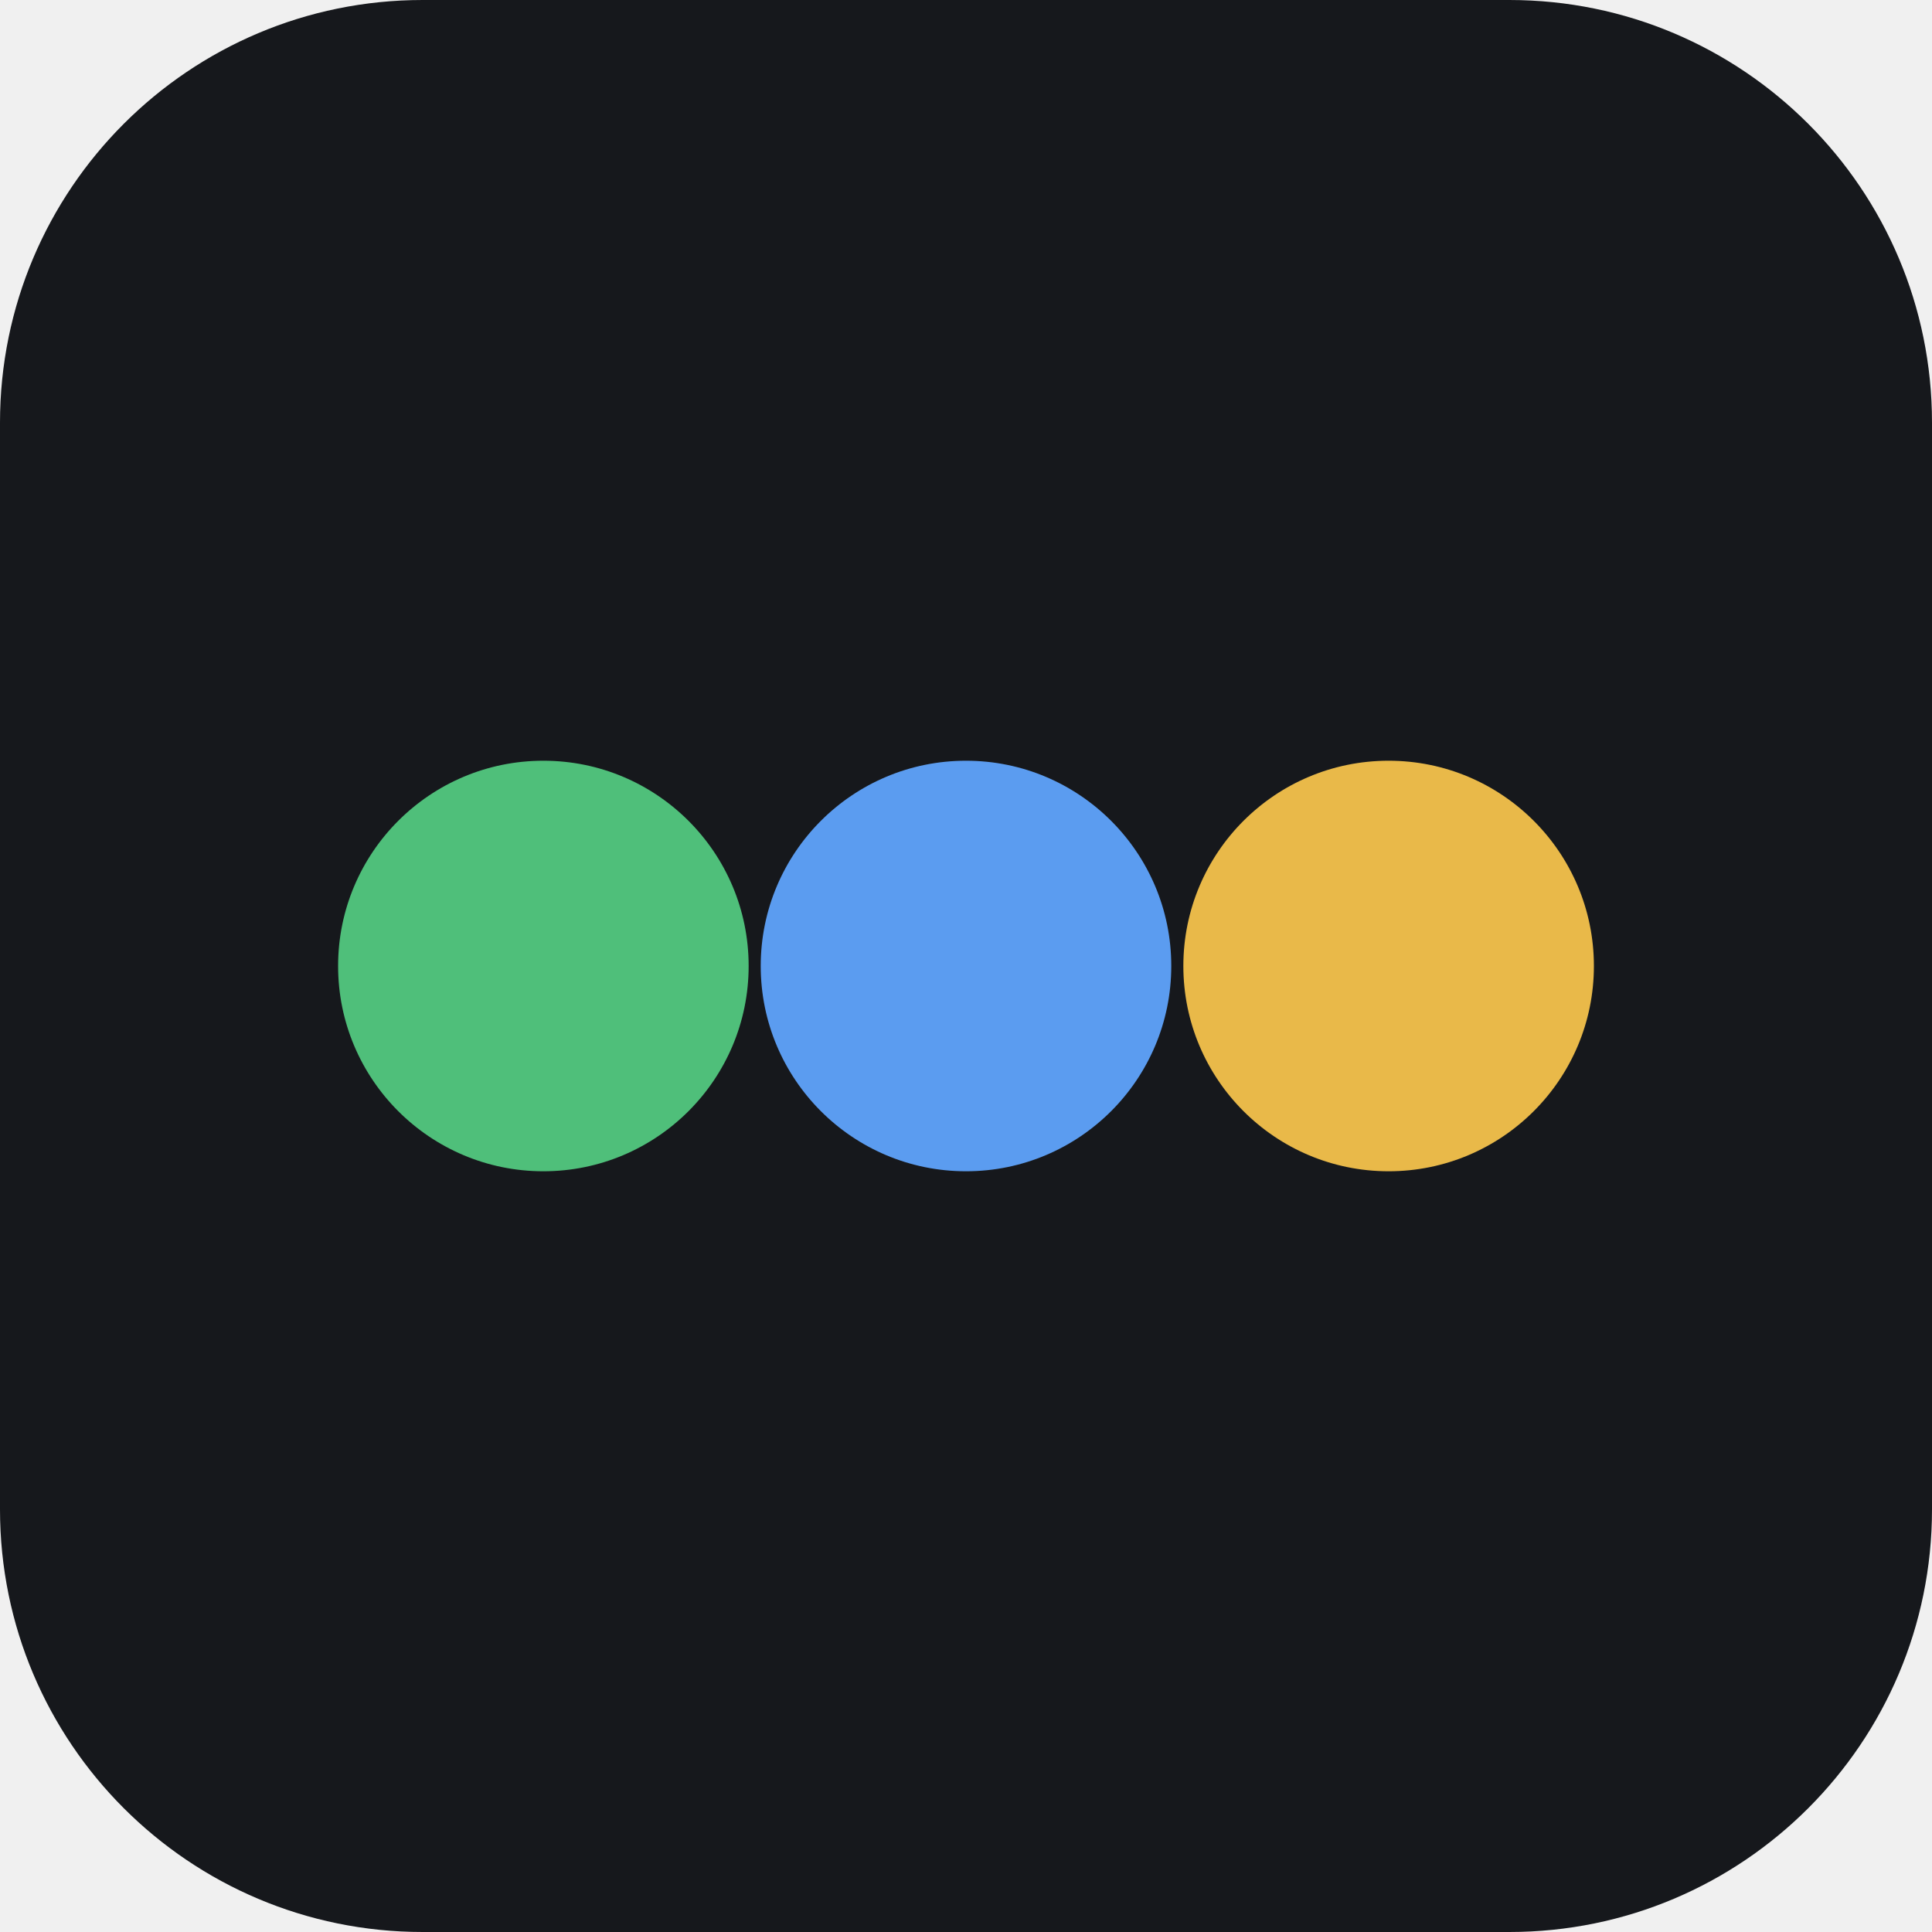
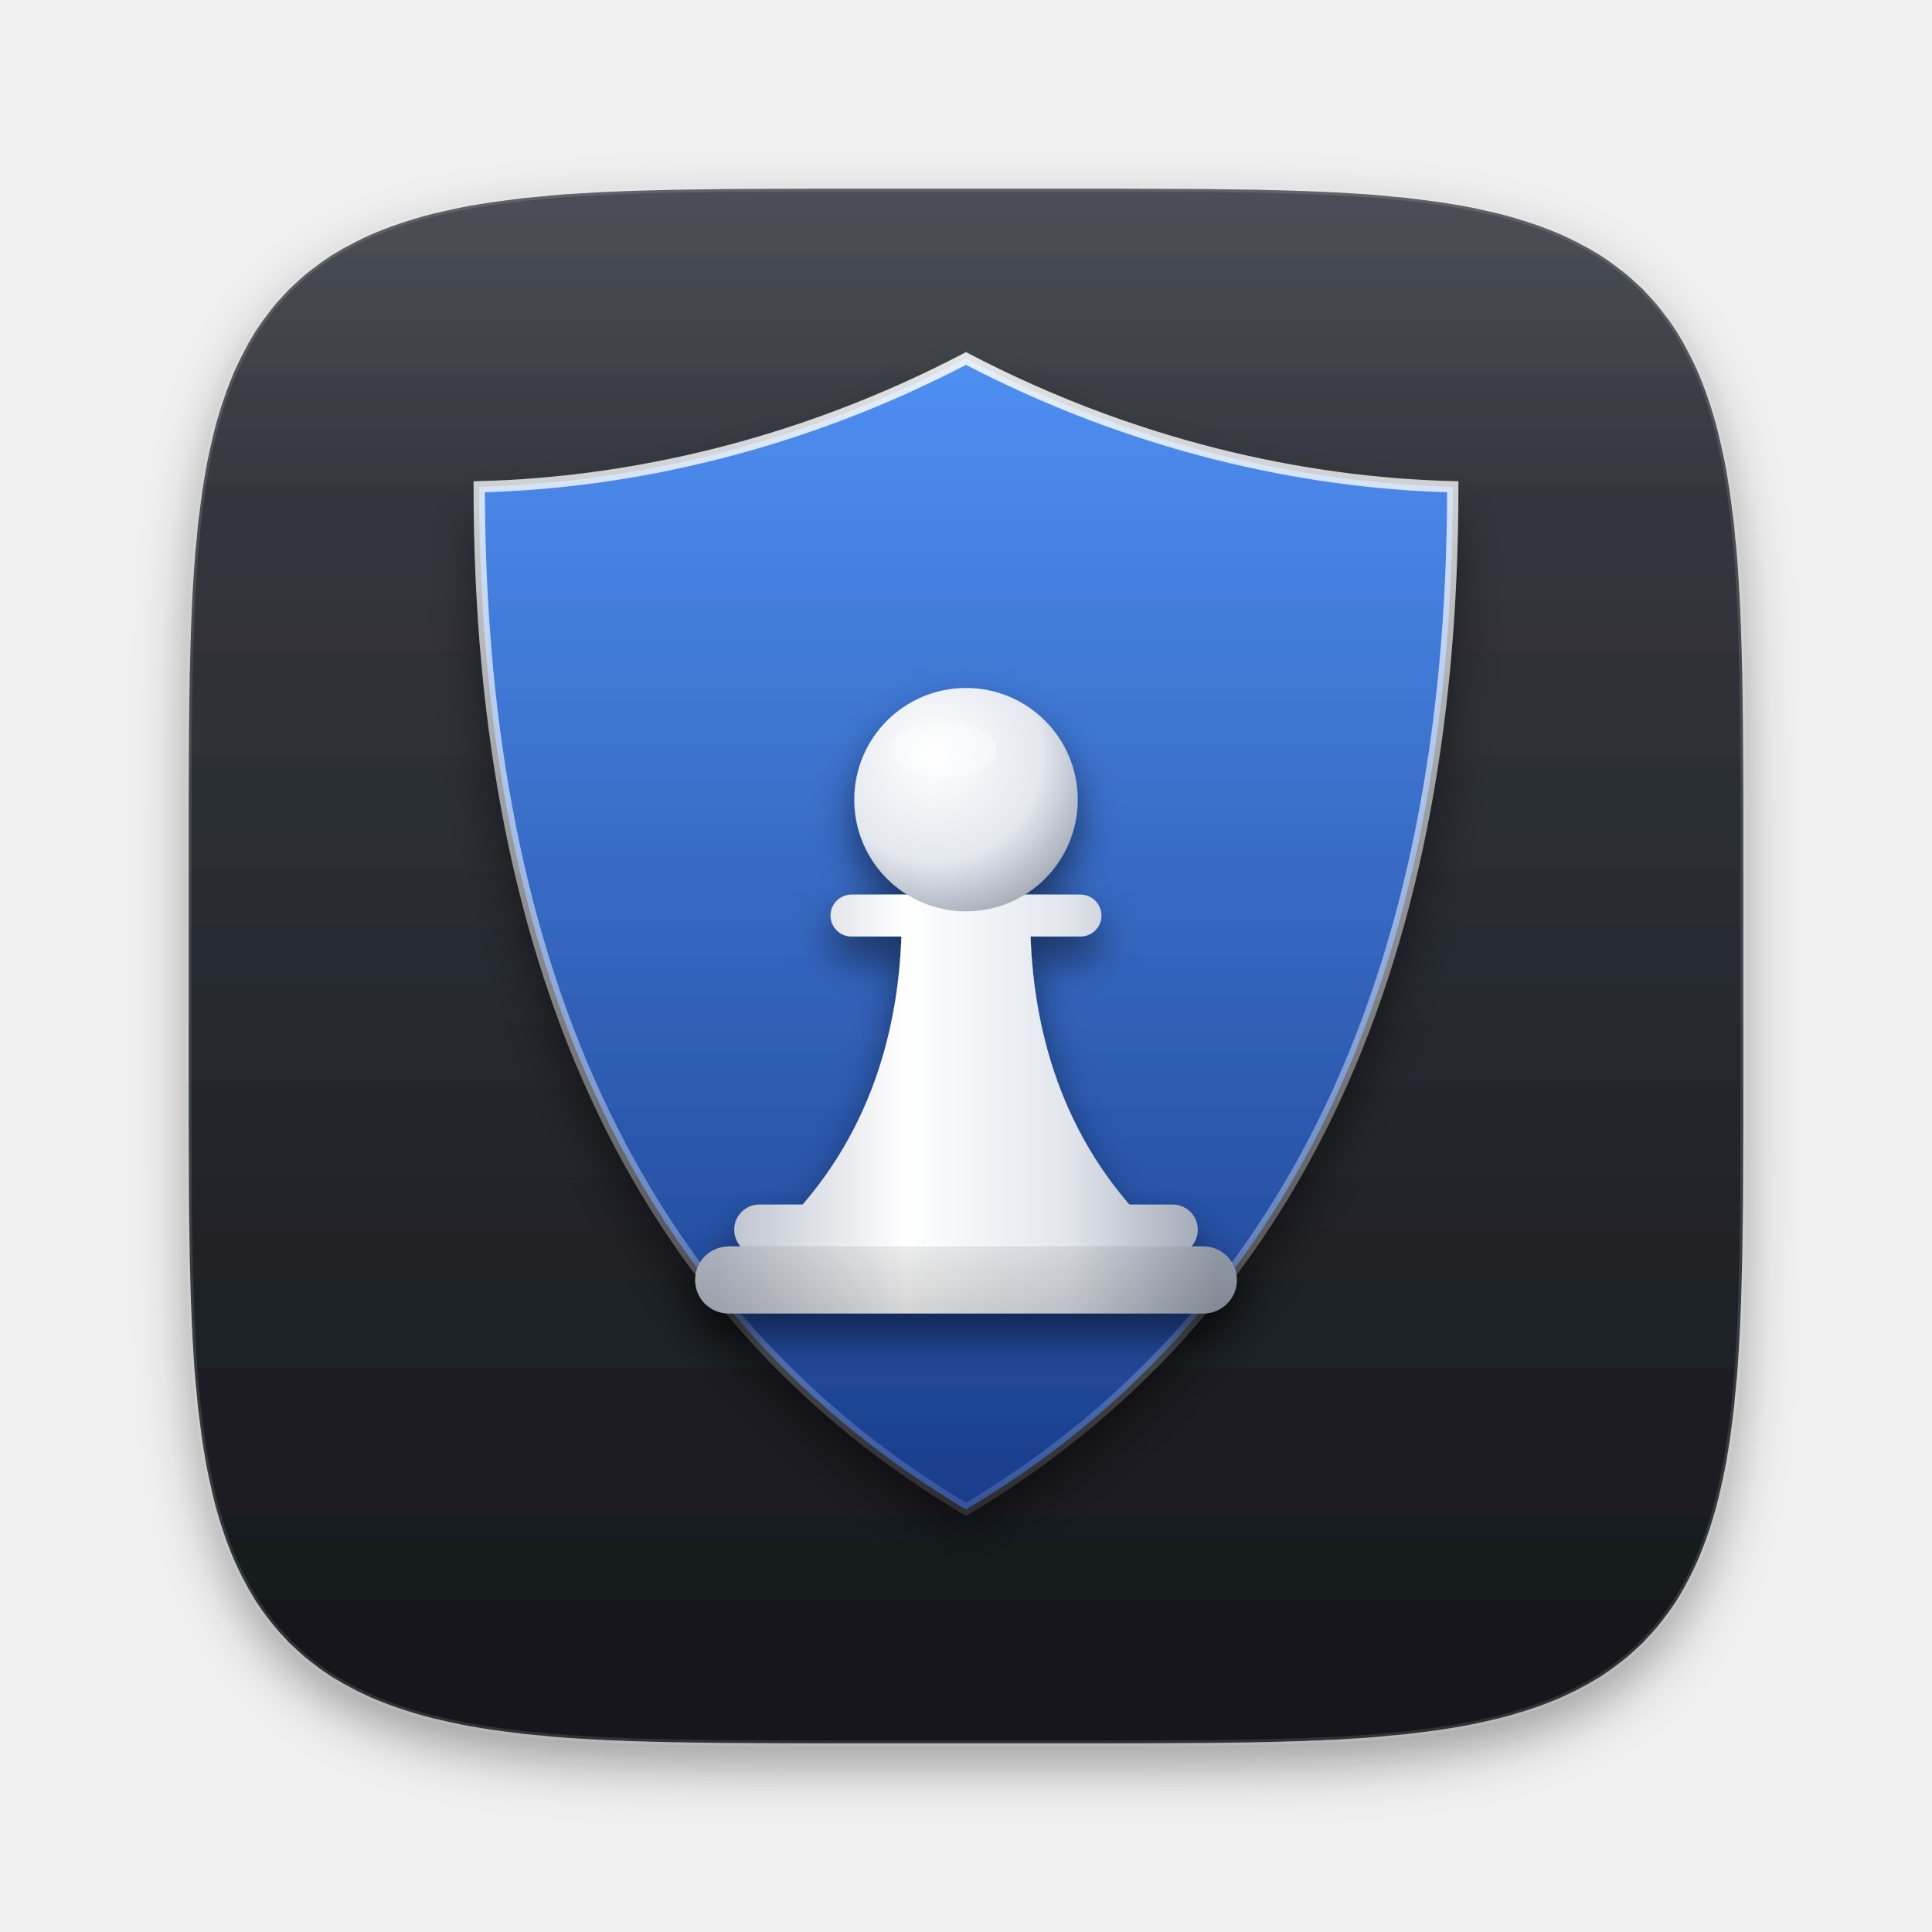
- <svg xmlns="http://www.w3.org/2000/svg" viewBox="0 0 32 32">
-   <rect width="32" height="32" rx="7" fill="#16181c" />
-   <circle cx="9" cy="16" r="3.4" fill="#4fbf7a" />
-   <circle cx="16" cy="16" r="3.4" fill="#5b9cf0" />
-   <circle cx="23" cy="16" r="3.4" fill="#e9b949" />
+ <svg xmlns="http://www.w3.org/2000/svg" viewBox="0 0 1024 1024" width="1024" height="1024">
+   <defs>
+     <clipPath id="clip">
+       <path d="M924.0,512.0 L924.0,593.6 L923.9,619.7 L923.8,638.6 L923.6,654.0 L923.4,667.2 L923.1,679.0 L922.8,689.5 L922.4,699.2 L922.0,708.2 L921.5,716.5 L921.0,724.4 L920.4,731.8 L919.7,738.8 L919.1,745.5 L918.3,751.9 L917.5,758.1 L916.7,763.9 L915.8,769.6 L914.9,775.0 L913.9,780.2 L912.8,785.3 L911.7,790.2 L910.6,794.9 L909.4,799.5 L908.1,803.9 L906.8,808.2 L905.4,812.4 L904.0,816.5 L902.5,820.4 L901.0,824.2 L899.4,828.0 L897.7,831.6 L896.0,835.1 L894.2,838.5 L892.4,841.9 L890.5,845.1 L888.6,848.3 L886.6,851.3 L884.5,854.3 L882.3,857.2 L880.1,860.1 L877.9,862.8 L875.5,865.5 L873.1,868.1 L870.7,870.7 L868.1,873.1 L865.5,875.5 L862.8,877.9 L860.1,880.1 L857.2,882.3 L854.3,884.5 L851.3,886.6 L848.3,888.6 L845.1,890.5 L841.9,892.4 L838.5,894.2 L835.1,896.0 L831.6,897.7 L828.0,899.4 L824.2,901.0 L820.4,902.5 L816.5,904.0 L812.4,905.4 L808.2,906.8 L803.9,908.1 L799.5,909.4 L794.9,910.6 L790.2,911.7 L785.3,912.8 L780.2,913.9 L775.0,914.9 L769.6,915.8 L763.9,916.7 L758.1,917.5 L751.9,918.3 L745.5,919.1 L738.8,919.7 L731.8,920.4 L724.4,921.0 L716.5,921.5 L708.2,922.0 L699.2,922.4 L689.5,922.8 L679.0,923.1 L667.2,923.4 L654.0,923.6 L638.6,923.8 L619.7,923.9 L593.6,924.0 L512.0,924.0 L430.4,924.0 L404.3,923.9 L385.4,923.8 L370.0,923.6 L356.8,923.4 L345.0,923.1 L334.5,922.8 L324.8,922.4 L315.8,922.0 L307.5,921.5 L299.6,921.0 L292.2,920.4 L285.2,919.7 L278.5,919.1 L272.1,918.3 L265.9,917.5 L260.1,916.7 L254.4,915.8 L249.0,914.9 L243.8,913.9 L238.7,912.8 L233.8,911.7 L229.1,910.6 L224.5,909.4 L220.1,908.1 L215.8,906.8 L211.6,905.4 L207.5,904.0 L203.6,902.5 L199.8,901.0 L196.0,899.4 L192.4,897.7 L188.9,896.0 L185.5,894.2 L182.1,892.4 L178.9,890.5 L175.7,888.6 L172.7,886.6 L169.7,884.5 L166.8,882.3 L163.9,880.1 L161.2,877.9 L158.5,875.5 L155.9,873.1 L153.3,870.7 L150.9,868.1 L148.5,865.5 L146.1,862.8 L143.9,860.1 L141.7,857.2 L139.5,854.3 L137.4,851.3 L135.4,848.3 L133.5,845.1 L131.6,841.9 L129.8,838.5 L128.0,835.1 L126.3,831.6 L124.6,828.0 L123.0,824.2 L121.5,820.4 L120.0,816.5 L118.6,812.4 L117.2,808.2 L115.9,803.9 L114.6,799.5 L113.4,794.9 L112.3,790.2 L111.2,785.3 L110.1,780.2 L109.1,775.0 L108.2,769.6 L107.3,763.9 L106.5,758.1 L105.7,751.9 L104.9,745.5 L104.3,738.8 L103.6,731.8 L103.0,724.4 L102.5,716.5 L102.0,708.2 L101.6,699.2 L101.2,689.5 L100.9,679.0 L100.6,667.2 L100.4,654.0 L100.2,638.6 L100.1,619.7 L100.0,593.6 L100.0,512.0 L100.0,430.4 L100.1,404.3 L100.2,385.4 L100.4,370.0 L100.6,356.8 L100.9,345.0 L101.2,334.5 L101.6,324.8 L102.0,315.8 L102.5,307.5 L103.0,299.6 L103.6,292.2 L104.3,285.2 L104.9,278.5 L105.7,272.1 L106.5,265.9 L107.3,260.1 L108.2,254.4 L109.1,249.0 L110.1,243.8 L111.2,238.7 L112.3,233.8 L113.4,229.1 L114.6,224.5 L115.9,220.1 L117.2,215.8 L118.6,211.6 L120.0,207.5 L121.5,203.6 L123.0,199.8 L124.6,196.0 L126.3,192.4 L128.0,188.9 L129.8,185.5 L131.6,182.1 L133.5,178.9 L135.4,175.7 L137.4,172.7 L139.5,169.7 L141.7,166.8 L143.9,163.9 L146.1,161.2 L148.5,158.5 L150.9,155.9 L153.3,153.3 L155.9,150.9 L158.5,148.5 L161.2,146.1 L163.9,143.9 L166.8,141.7 L169.7,139.5 L172.7,137.4 L175.7,135.4 L178.9,133.5 L182.1,131.6 L185.5,129.8 L188.9,128.0 L192.4,126.3 L196.0,124.6 L199.8,123.0 L203.6,121.5 L207.5,120.0 L211.6,118.6 L215.8,117.2 L220.1,115.9 L224.5,114.6 L229.1,113.4 L233.8,112.3 L238.7,111.2 L243.8,110.1 L249.0,109.1 L254.4,108.2 L260.1,107.3 L265.9,106.5 L272.1,105.7 L278.5,104.9 L285.2,104.3 L292.2,103.6 L299.6,103.0 L307.5,102.5 L315.8,102.0 L324.8,101.6 L334.5,101.2 L345.0,100.9 L356.8,100.6 L370.0,100.4 L385.4,100.2 L404.3,100.1 L430.4,100.0 L512.0,100.0 L593.6,100.0 L619.7,100.1 L638.6,100.2 L654.0,100.4 L667.2,100.6 L679.0,100.9 L689.5,101.2 L699.2,101.6 L708.2,102.0 L716.5,102.5 L724.4,103.0 L731.8,103.6 L738.8,104.3 L745.5,104.9 L751.9,105.7 L758.1,106.5 L763.9,107.3 L769.6,108.2 L775.0,109.1 L780.2,110.1 L785.3,111.2 L790.2,112.3 L794.9,113.4 L799.5,114.6 L803.9,115.9 L808.2,117.2 L812.4,118.6 L816.5,120.0 L820.4,121.5 L824.2,123.0 L828.0,124.6 L831.6,126.3 L835.1,128.0 L838.5,129.8 L841.9,131.6 L845.1,133.5 L848.3,135.4 L851.3,137.4 L854.3,139.5 L857.2,141.7 L860.1,143.9 L862.8,146.1 L865.5,148.5 L868.1,150.9 L870.7,153.3 L873.1,155.9 L875.5,158.5 L877.9,161.2 L880.1,163.9 L882.3,166.8 L884.5,169.7 L886.6,172.7 L888.6,175.7 L890.5,178.9 L892.4,182.1 L894.2,185.5 L896.0,188.9 L897.7,192.4 L899.4,196.0 L901.0,199.8 L902.5,203.6 L904.0,207.5 L905.4,211.6 L906.8,215.8 L908.1,220.1 L909.4,224.5 L910.6,229.1 L911.7,233.8 L912.8,238.7 L913.9,243.8 L914.9,249.0 L915.8,254.4 L916.7,260.1 L917.5,265.9 L918.3,272.1 L919.1,278.5 L919.7,285.2 L920.4,292.2 L921.0,299.6 L921.5,307.5 L922.0,315.8 L922.4,324.8 L922.8,334.5 L923.1,345.0 L923.4,356.8 L923.6,370.0 L923.8,385.4 L923.9,404.3 L924.0,430.4 Z" />
+     </clipPath>
+     <filter id="drop" x="-20%" y="-20%" width="140%" height="140%">
+       <feDropShadow dx="0" dy="12" stdDeviation="14" flood-color="#000" flood-opacity="0.35" />
+     </filter>
+     <linearGradient id="bg" x1="0" y1="0" x2="0" y2="1">
+       <stop offset="0" stop-color="#3b3e46" />
+       <stop offset="1" stop-color="#14161a" />
+     </linearGradient>
+     <linearGradient id="sheen" x1="0" y1="0" x2="0" y2="1">
+       <stop offset="0" stop-color="#fff" stop-opacity="0.14" />
+       <stop offset="0.5" stop-color="#fff" stop-opacity="0" />
+     </linearGradient>
+     <linearGradient id="shieldG" x1="0" y1="0" x2="0" y2="1">
+       <stop offset="0" stop-color="#4f8ff2" />
+       <stop offset="1" stop-color="#1a3d8c" />
+     </linearGradient>
+     <linearGradient id="rimG" gradientUnits="userSpaceOnUse" x1="0" y1="190" x2="0" y2="800">
+       <stop offset="0" stop-color="#fff" stop-opacity="0.85" />
+       <stop offset="1" stop-color="#fff" stop-opacity="0.12" />
+     </linearGradient>
+     <linearGradient id="silver" gradientUnits="userSpaceOnUse" x1="-180" y1="0" x2="180" y2="0">
+       <stop offset="0" stop-color="#b9bfcb" />
+       <stop offset="0.38" stop-color="#ffffff" />
+       <stop offset="0.7" stop-color="#e2e6ed" />
+       <stop offset="1" stop-color="#9ca4b2" />
+     </linearGradient>
+     <linearGradient id="baseShade" gradientUnits="userSpaceOnUse" x1="0" y1="100" x2="0" y2="190">
+       <stop offset="0" stop-color="#000" stop-opacity="0" />
+       <stop offset="1" stop-color="#000" stop-opacity="0.18" />
+     </linearGradient>
+     <radialGradient id="head" cx="0.36" cy="0.3" r="0.8">
+       <stop offset="0" stop-color="#ffffff" />
+       <stop offset="0.6" stop-color="#e3e7ee" />
+       <stop offset="1" stop-color="#9aa2b0" />
+     </radialGradient>
+     <filter id="lift" x="-30%" y="-20%" width="160%" height="150%">
+       <feDropShadow dx="0" dy="16" stdDeviation="14" flood-color="#000" flood-opacity="0.5" />
+     </filter>
+   </defs>
+   <g filter="url(#drop)">
+     <path d="M924.0,512.0 L924.0,593.6 L923.9,619.7 L923.8,638.6 L923.6,654.0 L923.4,667.2 L923.1,679.0 L922.8,689.5 L922.4,699.2 L922.0,708.2 L921.5,716.5 L921.0,724.4 L920.4,731.8 L919.7,738.8 L919.1,745.5 L918.3,751.9 L917.5,758.1 L916.7,763.9 L915.8,769.6 L914.9,775.0 L913.9,780.2 L912.8,785.3 L911.7,790.2 L910.6,794.9 L909.4,799.5 L908.1,803.9 L906.8,808.2 L905.4,812.4 L904.0,816.5 L902.5,820.4 L901.0,824.2 L899.4,828.0 L897.7,831.6 L896.0,835.1 L894.2,838.5 L892.4,841.9 L890.5,845.1 L888.6,848.3 L886.6,851.3 L884.5,854.3 L882.3,857.2 L880.1,860.1 L877.9,862.8 L875.5,865.5 L873.1,868.1 L870.7,870.7 L868.1,873.1 L865.5,875.5 L862.8,877.9 L860.1,880.1 L857.2,882.3 L854.3,884.5 L851.3,886.6 L848.3,888.6 L845.1,890.5 L841.9,892.4 L838.5,894.2 L835.1,896.0 L831.6,897.7 L828.0,899.4 L824.2,901.0 L820.4,902.5 L816.5,904.0 L812.4,905.4 L808.2,906.8 L803.9,908.1 L799.5,909.4 L794.9,910.6 L790.2,911.7 L785.3,912.8 L780.2,913.9 L775.0,914.9 L769.6,915.8 L763.9,916.7 L758.1,917.5 L751.9,918.3 L745.5,919.1 L738.8,919.7 L731.8,920.4 L724.4,921.0 L716.5,921.5 L708.2,922.0 L699.2,922.4 L689.5,922.8 L679.0,923.1 L667.2,923.4 L654.0,923.6 L638.6,923.8 L619.7,923.9 L593.6,924.0 L512.0,924.0 L430.4,924.0 L404.3,923.9 L385.4,923.8 L370.0,923.6 L356.8,923.4 L345.0,923.1 L334.5,922.8 L324.8,922.4 L315.8,922.0 L307.5,921.5 L299.6,921.0 L292.2,920.4 L285.2,919.7 L278.5,919.1 L272.1,918.3 L265.9,917.5 L260.1,916.7 L254.4,915.8 L249.0,914.9 L243.8,913.9 L238.7,912.8 L233.8,911.7 L229.1,910.6 L224.5,909.4 L220.1,908.1 L215.8,906.8 L211.6,905.4 L207.5,904.0 L203.6,902.5 L199.8,901.0 L196.0,899.4 L192.4,897.7 L188.9,896.0 L185.5,894.2 L182.1,892.4 L178.9,890.5 L175.7,888.6 L172.7,886.6 L169.7,884.5 L166.8,882.3 L163.9,880.1 L161.2,877.9 L158.5,875.5 L155.9,873.1 L153.3,870.7 L150.9,868.1 L148.5,865.5 L146.1,862.8 L143.9,860.1 L141.7,857.2 L139.5,854.3 L137.4,851.3 L135.4,848.3 L133.5,845.1 L131.6,841.9 L129.8,838.5 L128.0,835.1 L126.3,831.6 L124.6,828.0 L123.0,824.2 L121.5,820.4 L120.0,816.5 L118.6,812.4 L117.2,808.2 L115.9,803.9 L114.6,799.5 L113.4,794.9 L112.3,790.2 L111.2,785.3 L110.1,780.2 L109.1,775.0 L108.2,769.6 L107.3,763.9 L106.5,758.1 L105.7,751.9 L104.9,745.5 L104.3,738.8 L103.6,731.8 L103.0,724.4 L102.5,716.5 L102.0,708.2 L101.6,699.2 L101.2,689.5 L100.9,679.0 L100.6,667.2 L100.4,654.0 L100.2,638.6 L100.1,619.7 L100.0,593.6 L100.0,512.0 L100.0,430.4 L100.1,404.3 L100.2,385.4 L100.4,370.0 L100.6,356.8 L100.9,345.0 L101.2,334.5 L101.6,324.8 L102.0,315.8 L102.5,307.5 L103.0,299.6 L103.6,292.2 L104.3,285.2 L104.9,278.5 L105.7,272.1 L106.5,265.9 L107.3,260.1 L108.2,254.4 L109.1,249.0 L110.1,243.8 L111.2,238.7 L112.3,233.8 L113.4,229.1 L114.6,224.5 L115.9,220.1 L117.2,215.8 L118.6,211.6 L120.0,207.5 L121.5,203.6 L123.0,199.8 L124.6,196.0 L126.3,192.4 L128.0,188.9 L129.8,185.5 L131.6,182.1 L133.5,178.9 L135.4,175.7 L137.4,172.7 L139.5,169.7 L141.7,166.8 L143.9,163.9 L146.1,161.2 L148.5,158.5 L150.9,155.9 L153.3,153.3 L155.9,150.9 L158.5,148.5 L161.2,146.1 L163.9,143.9 L166.8,141.7 L169.7,139.5 L172.7,137.4 L175.7,135.4 L178.9,133.5 L182.1,131.6 L185.5,129.8 L188.9,128.0 L192.4,126.3 L196.0,124.6 L199.8,123.0 L203.6,121.5 L207.5,120.0 L211.6,118.6 L215.8,117.2 L220.1,115.9 L224.5,114.6 L229.1,113.4 L233.8,112.3 L238.7,111.2 L243.8,110.1 L249.0,109.1 L254.4,108.2 L260.1,107.3 L265.9,106.5 L272.1,105.7 L278.5,104.9 L285.2,104.3 L292.2,103.6 L299.6,103.0 L307.5,102.5 L315.8,102.0 L324.8,101.6 L334.5,101.2 L345.0,100.9 L356.8,100.6 L370.0,100.4 L385.4,100.2 L404.3,100.1 L430.4,100.0 L512.0,100.0 L593.6,100.0 L619.7,100.1 L638.6,100.2 L654.0,100.4 L667.2,100.6 L679.0,100.9 L689.5,101.2 L699.2,101.6 L708.2,102.0 L716.5,102.5 L724.4,103.0 L731.8,103.6 L738.8,104.3 L745.5,104.9 L751.9,105.7 L758.1,106.5 L763.9,107.3 L769.6,108.2 L775.0,109.1 L780.2,110.1 L785.3,111.2 L790.2,112.3 L794.9,113.4 L799.5,114.6 L803.9,115.9 L808.2,117.2 L812.4,118.6 L816.5,120.0 L820.4,121.5 L824.2,123.0 L828.0,124.6 L831.6,126.3 L835.1,128.0 L838.5,129.8 L841.9,131.6 L845.1,133.5 L848.3,135.4 L851.3,137.4 L854.3,139.5 L857.2,141.7 L860.1,143.9 L862.8,146.1 L865.5,148.5 L868.1,150.9 L870.7,153.3 L873.1,155.9 L875.5,158.5 L877.9,161.2 L880.1,163.9 L882.3,166.8 L884.5,169.7 L886.6,172.7 L888.6,175.7 L890.5,178.9 L892.4,182.1 L894.2,185.5 L896.0,188.9 L897.7,192.4 L899.4,196.0 L901.0,199.8 L902.5,203.6 L904.0,207.5 L905.4,211.6 L906.8,215.8 L908.1,220.1 L909.4,224.5 L910.6,229.1 L911.7,233.8 L912.8,238.7 L913.9,243.8 L914.9,249.0 L915.8,254.4 L916.7,260.1 L917.5,265.9 L918.3,272.1 L919.1,278.5 L919.7,285.2 L920.4,292.2 L921.0,299.6 L921.5,307.5 L922.0,315.8 L922.4,324.8 L922.8,334.5 L923.1,345.0 L923.4,356.8 L923.6,370.0 L923.8,385.4 L923.9,404.3 L924.0,430.4 Z" fill="url(#bg)" />
+   </g>
+   <g clip-path="url(#clip)">
+     <rect width="1024" height="520" fill="url(#sheen)" />
+     <g filter="url(#lift)">
+       <path d="M512,190 C600,236 690,256 770,258 C770,520 680,700 512,800 C344,700 254,520 254,258 C334,256 424,236 512,190 Z" fill="url(#shieldG)" />
+     </g>
+     <path d="M512,190 C600,236 690,256 770,258 C770,520 680,700 512,800 C344,700 254,520 254,258 C334,256 424,236 512,190 Z" fill="none" stroke="url(#rimG)" stroke-width="6" />
+     <g transform="translate(512,560) scale(0.74)" filter="url(#lift)">
+       <path d="M-46,-100 C-46,-30 -64,52 -128,118 L128,118 C64,52 46,-30 46,-100 Z" fill="url(#silver)" />
+       <path d="M-82,-116 h164 a15,15 0 0 1 0,30 h-164 a15,15 0 0 1 0,-30 Z" fill="url(#silver)" />
+       <path d="M-148,106 h296 a18,18 0 0 1 0,36 h-296 a18,18 0 0 1 0,-36 Z" fill="url(#silver)" />
+       <path d="M-170,136 h340 a24,24 0 0 1 0,48 h-340 a24,24 0 0 1 0,-48 Z" fill="url(#silver)" />
+       <path d="M-170,136 h340 a24,24 0 0 1 0,48 h-340 a24,24 0 0 1 0,-48 Z" fill="url(#baseShade)" />
+       <circle cx="0" cy="-184" r="80" fill="url(#head)" />
+       <ellipse cx="-16" cy="-220" rx="38" ry="20" fill="#fff" opacity="0.35" />
+     </g>
+   </g>
+   <path d="M924.0,512.0 L924.0,593.6 L923.9,619.7 L923.8,638.6 L923.6,654.0 L923.4,667.2 L923.1,679.0 L922.8,689.5 L922.4,699.2 L922.0,708.2 L921.5,716.5 L921.0,724.4 L920.4,731.8 L919.7,738.8 L919.1,745.5 L918.3,751.9 L917.5,758.1 L916.7,763.9 L915.8,769.6 L914.9,775.0 L913.9,780.2 L912.8,785.3 L911.7,790.2 L910.6,794.9 L909.4,799.5 L908.1,803.9 L906.8,808.2 L905.4,812.4 L904.0,816.5 L902.5,820.4 L901.0,824.2 L899.4,828.0 L897.7,831.6 L896.0,835.1 L894.2,838.5 L892.4,841.9 L890.5,845.1 L888.6,848.3 L886.6,851.3 L884.5,854.3 L882.3,857.2 L880.1,860.1 L877.9,862.8 L875.5,865.5 L873.1,868.1 L870.7,870.7 L868.1,873.1 L865.5,875.5 L862.8,877.9 L860.1,880.1 L857.2,882.3 L854.3,884.5 L851.3,886.6 L848.3,888.6 L845.1,890.5 L841.9,892.4 L838.5,894.2 L835.1,896.0 L831.6,897.7 L828.0,899.4 L824.2,901.0 L820.4,902.5 L816.5,904.0 L812.4,905.4 L808.2,906.8 L803.9,908.1 L799.5,909.4 L794.9,910.6 L790.2,911.7 L785.3,912.8 L780.2,913.9 L775.0,914.9 L769.6,915.8 L763.9,916.7 L758.1,917.5 L751.9,918.3 L745.5,919.1 L738.8,919.7 L731.8,920.4 L724.4,921.0 L716.5,921.5 L708.2,922.0 L699.2,922.4 L689.5,922.8 L679.0,923.1 L667.2,923.4 L654.0,923.6 L638.6,923.8 L619.7,923.9 L593.6,924.0 L512.0,924.0 L430.4,924.0 L404.3,923.9 L385.4,923.8 L370.0,923.6 L356.8,923.4 L345.0,923.1 L334.5,922.8 L324.8,922.4 L315.8,922.0 L307.5,921.5 L299.6,921.0 L292.2,920.4 L285.2,919.7 L278.5,919.1 L272.1,918.3 L265.9,917.5 L260.1,916.7 L254.4,915.8 L249.0,914.9 L243.8,913.9 L238.7,912.8 L233.8,911.7 L229.1,910.6 L224.5,909.4 L220.1,908.1 L215.8,906.8 L211.6,905.4 L207.5,904.0 L203.6,902.5 L199.8,901.0 L196.0,899.4 L192.4,897.7 L188.9,896.0 L185.5,894.2 L182.1,892.4 L178.9,890.5 L175.7,888.6 L172.7,886.6 L169.7,884.5 L166.8,882.3 L163.9,880.1 L161.2,877.9 L158.5,875.5 L155.9,873.1 L153.3,870.7 L150.9,868.1 L148.5,865.5 L146.1,862.8 L143.9,860.1 L141.7,857.2 L139.5,854.3 L137.4,851.3 L135.4,848.3 L133.5,845.1 L131.6,841.9 L129.8,838.5 L128.0,835.1 L126.3,831.6 L124.6,828.0 L123.0,824.2 L121.5,820.4 L120.0,816.5 L118.6,812.4 L117.2,808.2 L115.9,803.9 L114.6,799.5 L113.4,794.9 L112.3,790.2 L111.2,785.3 L110.1,780.2 L109.1,775.0 L108.2,769.6 L107.3,763.9 L106.5,758.1 L105.7,751.9 L104.9,745.5 L104.3,738.8 L103.6,731.8 L103.0,724.4 L102.5,716.5 L102.0,708.2 L101.6,699.2 L101.2,689.5 L100.9,679.0 L100.6,667.2 L100.4,654.0 L100.2,638.6 L100.1,619.7 L100.0,593.6 L100.0,512.0 L100.0,430.4 L100.1,404.3 L100.2,385.4 L100.4,370.0 L100.6,356.8 L100.9,345.0 L101.2,334.5 L101.6,324.8 L102.0,315.8 L102.5,307.5 L103.0,299.6 L103.6,292.2 L104.3,285.2 L104.9,278.5 L105.7,272.1 L106.5,265.9 L107.3,260.1 L108.2,254.4 L109.1,249.0 L110.1,243.8 L111.2,238.7 L112.3,233.8 L113.4,229.1 L114.6,224.5 L115.9,220.1 L117.2,215.8 L118.6,211.6 L120.0,207.5 L121.5,203.6 L123.0,199.8 L124.6,196.0 L126.3,192.4 L128.0,188.9 L129.8,185.5 L131.6,182.1 L133.5,178.9 L135.4,175.7 L137.4,172.7 L139.5,169.7 L141.7,166.8 L143.9,163.9 L146.1,161.2 L148.5,158.5 L150.9,155.9 L153.3,153.3 L155.9,150.9 L158.5,148.5 L161.2,146.1 L163.9,143.9 L166.8,141.7 L169.7,139.5 L172.7,137.4 L175.7,135.4 L178.9,133.5 L182.1,131.6 L185.5,129.8 L188.9,128.0 L192.4,126.3 L196.0,124.6 L199.8,123.0 L203.6,121.5 L207.5,120.0 L211.6,118.6 L215.8,117.2 L220.1,115.9 L224.5,114.6 L229.1,113.4 L233.8,112.3 L238.7,111.2 L243.8,110.1 L249.0,109.1 L254.4,108.2 L260.1,107.3 L265.9,106.5 L272.1,105.7 L278.5,104.9 L285.2,104.3 L292.2,103.6 L299.6,103.0 L307.5,102.5 L315.8,102.0 L324.8,101.6 L334.5,101.2 L345.0,100.9 L356.8,100.6 L370.0,100.4 L385.4,100.2 L404.3,100.1 L430.4,100.0 L512.0,100.0 L593.6,100.0 L619.7,100.1 L638.6,100.2 L654.0,100.4 L667.2,100.6 L679.0,100.9 L689.5,101.2 L699.2,101.6 L708.2,102.0 L716.5,102.5 L724.4,103.0 L731.8,103.6 L738.8,104.3 L745.5,104.9 L751.9,105.7 L758.1,106.5 L763.9,107.3 L769.6,108.2 L775.0,109.1 L780.2,110.1 L785.3,111.2 L790.2,112.3 L794.9,113.4 L799.5,114.6 L803.9,115.9 L808.2,117.2 L812.4,118.6 L816.5,120.0 L820.4,121.5 L824.2,123.0 L828.0,124.6 L831.6,126.3 L835.1,128.0 L838.5,129.8 L841.9,131.6 L845.1,133.5 L848.3,135.4 L851.3,137.4 L854.3,139.5 L857.2,141.7 L860.1,143.9 L862.8,146.1 L865.5,148.5 L868.1,150.9 L870.7,153.3 L873.1,155.9 L875.5,158.5 L877.9,161.2 L880.1,163.9 L882.3,166.8 L884.5,169.7 L886.6,172.7 L888.6,175.7 L890.5,178.9 L892.4,182.1 L894.2,185.5 L896.0,188.9 L897.7,192.4 L899.4,196.0 L901.0,199.8 L902.5,203.6 L904.0,207.5 L905.4,211.6 L906.8,215.8 L908.1,220.1 L909.4,224.5 L910.6,229.1 L911.7,233.8 L912.8,238.7 L913.9,243.8 L914.9,249.0 L915.8,254.4 L916.7,260.1 L917.5,265.9 L918.3,272.1 L919.1,278.5 L919.7,285.2 L920.4,292.2 L921.0,299.6 L921.5,307.5 L922.0,315.8 L922.4,324.8 L922.8,334.5 L923.1,345.0 L923.4,356.8 L923.6,370.0 L923.8,385.4 L923.9,404.3 L924.0,430.4 Z" fill="none" stroke="#fff" stroke-opacity="0.12" stroke-width="3" />
</svg>
